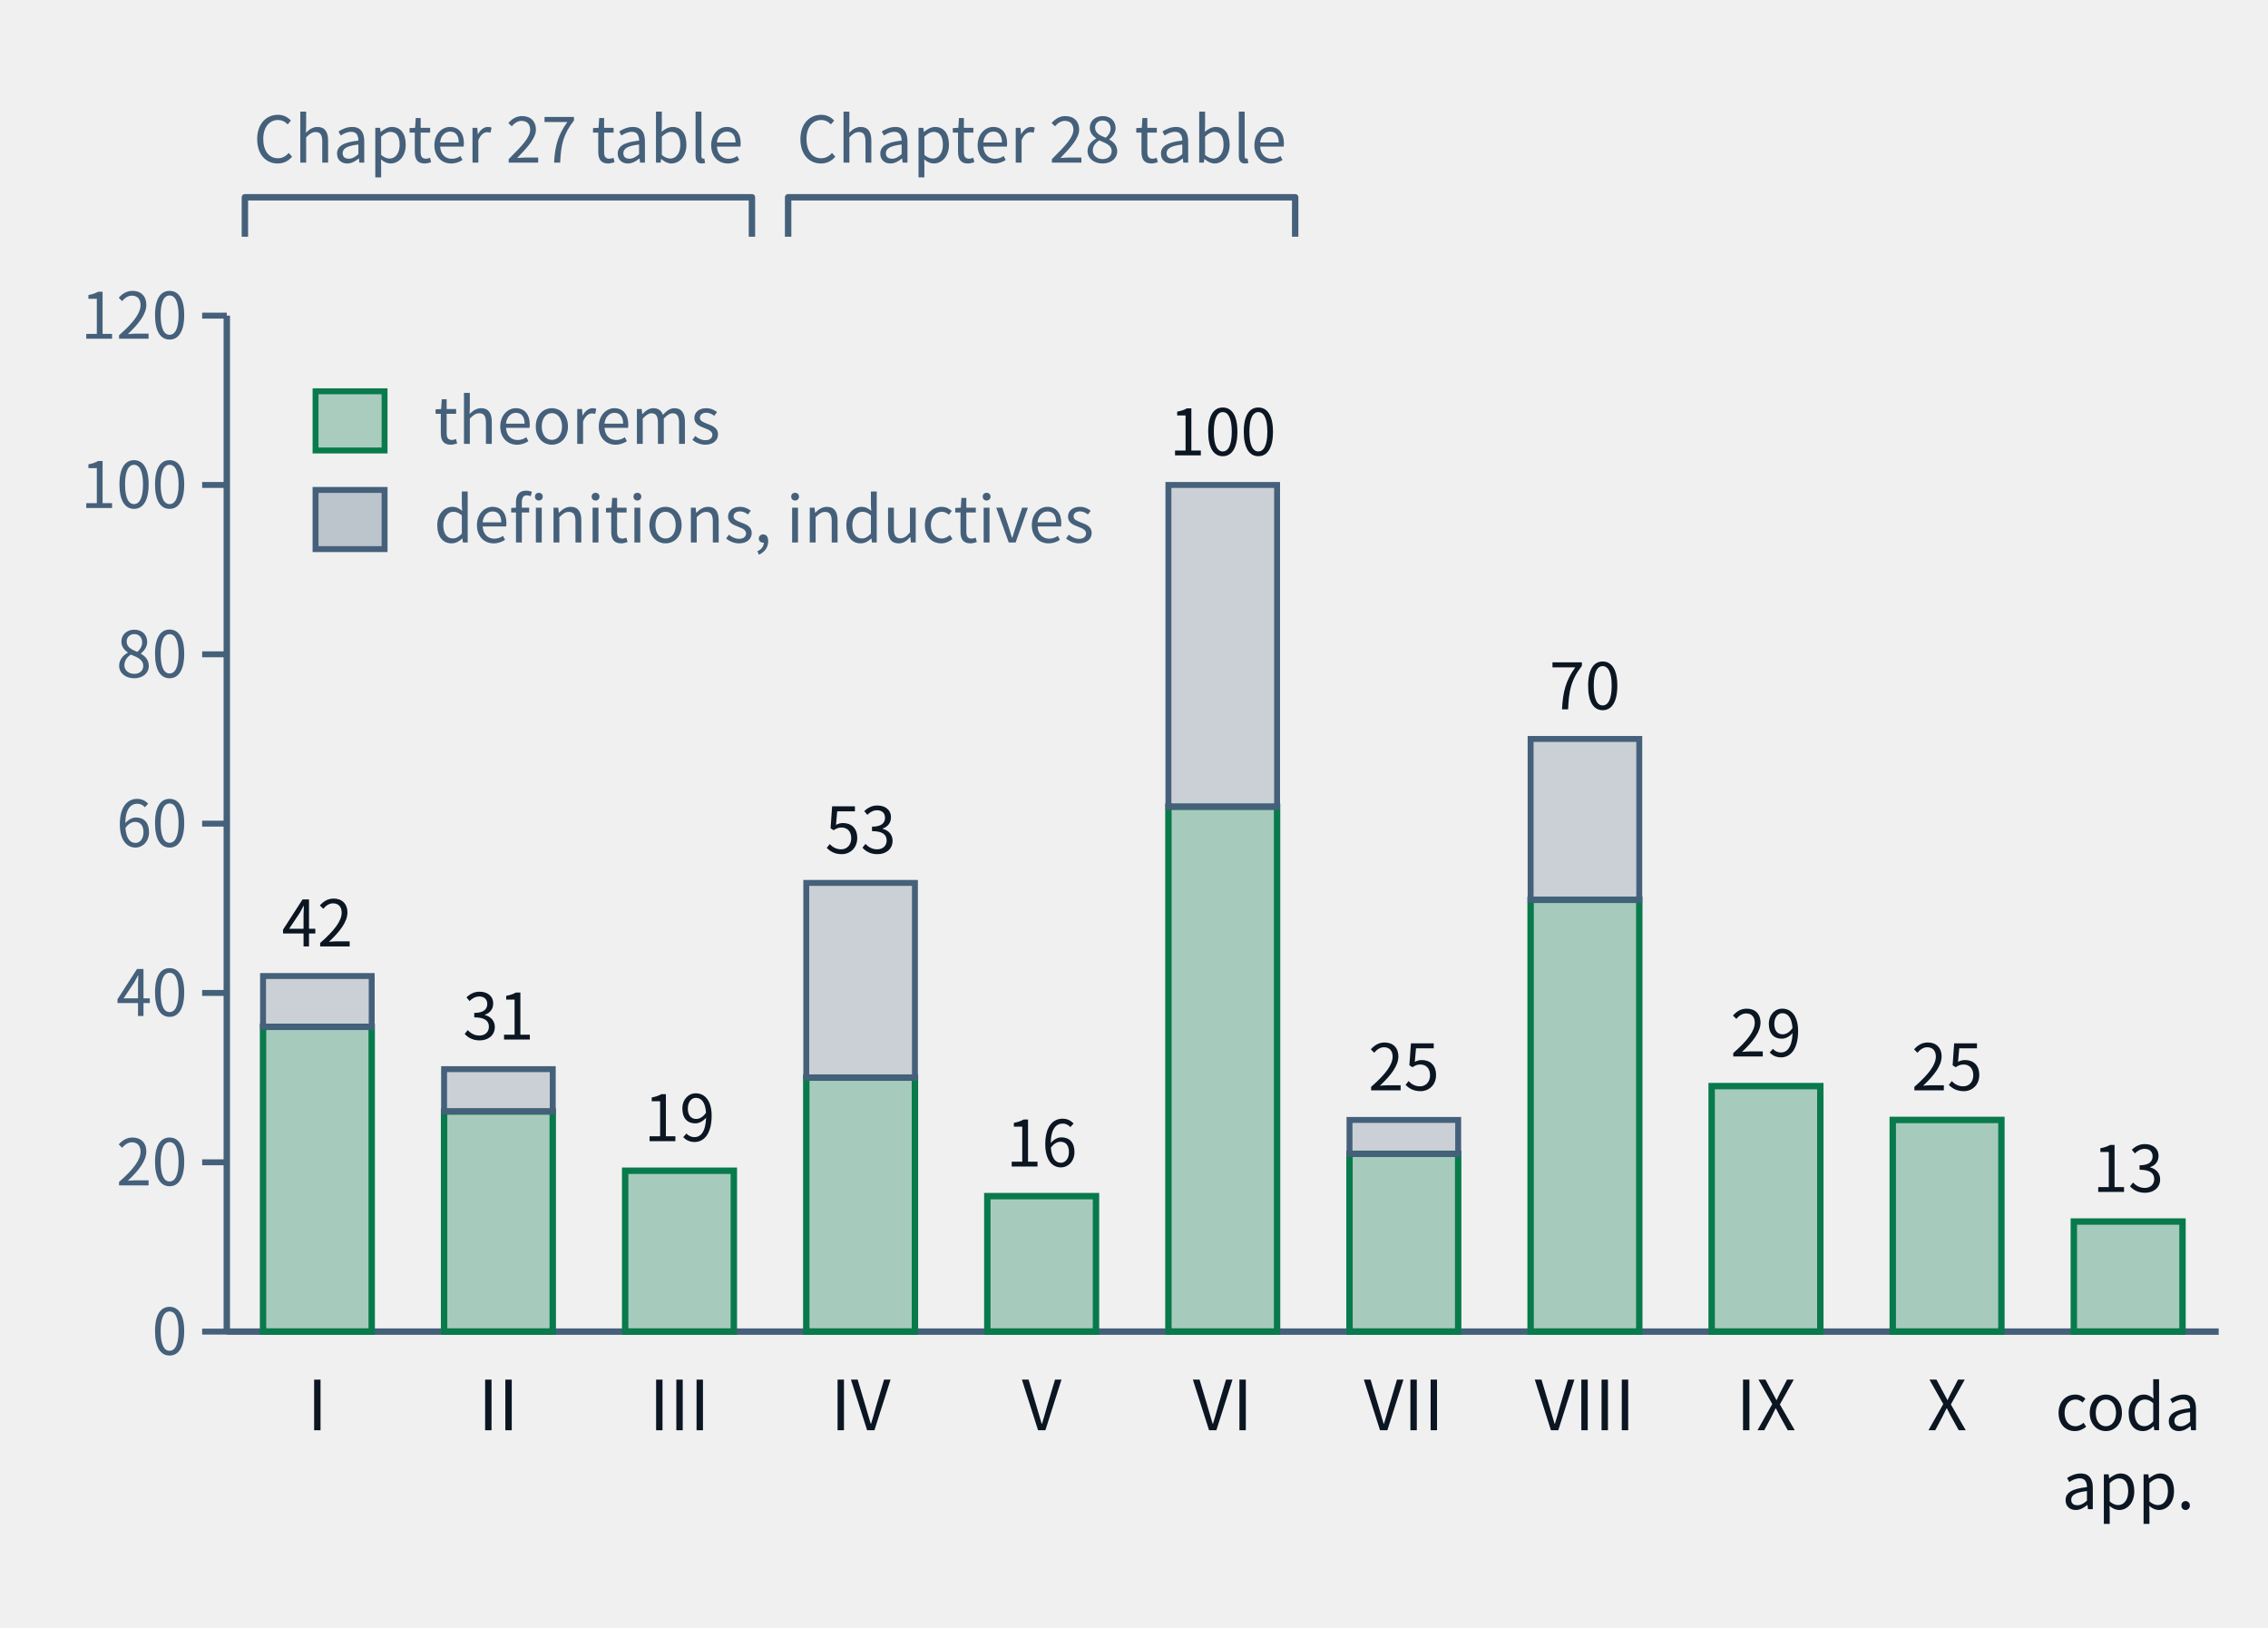
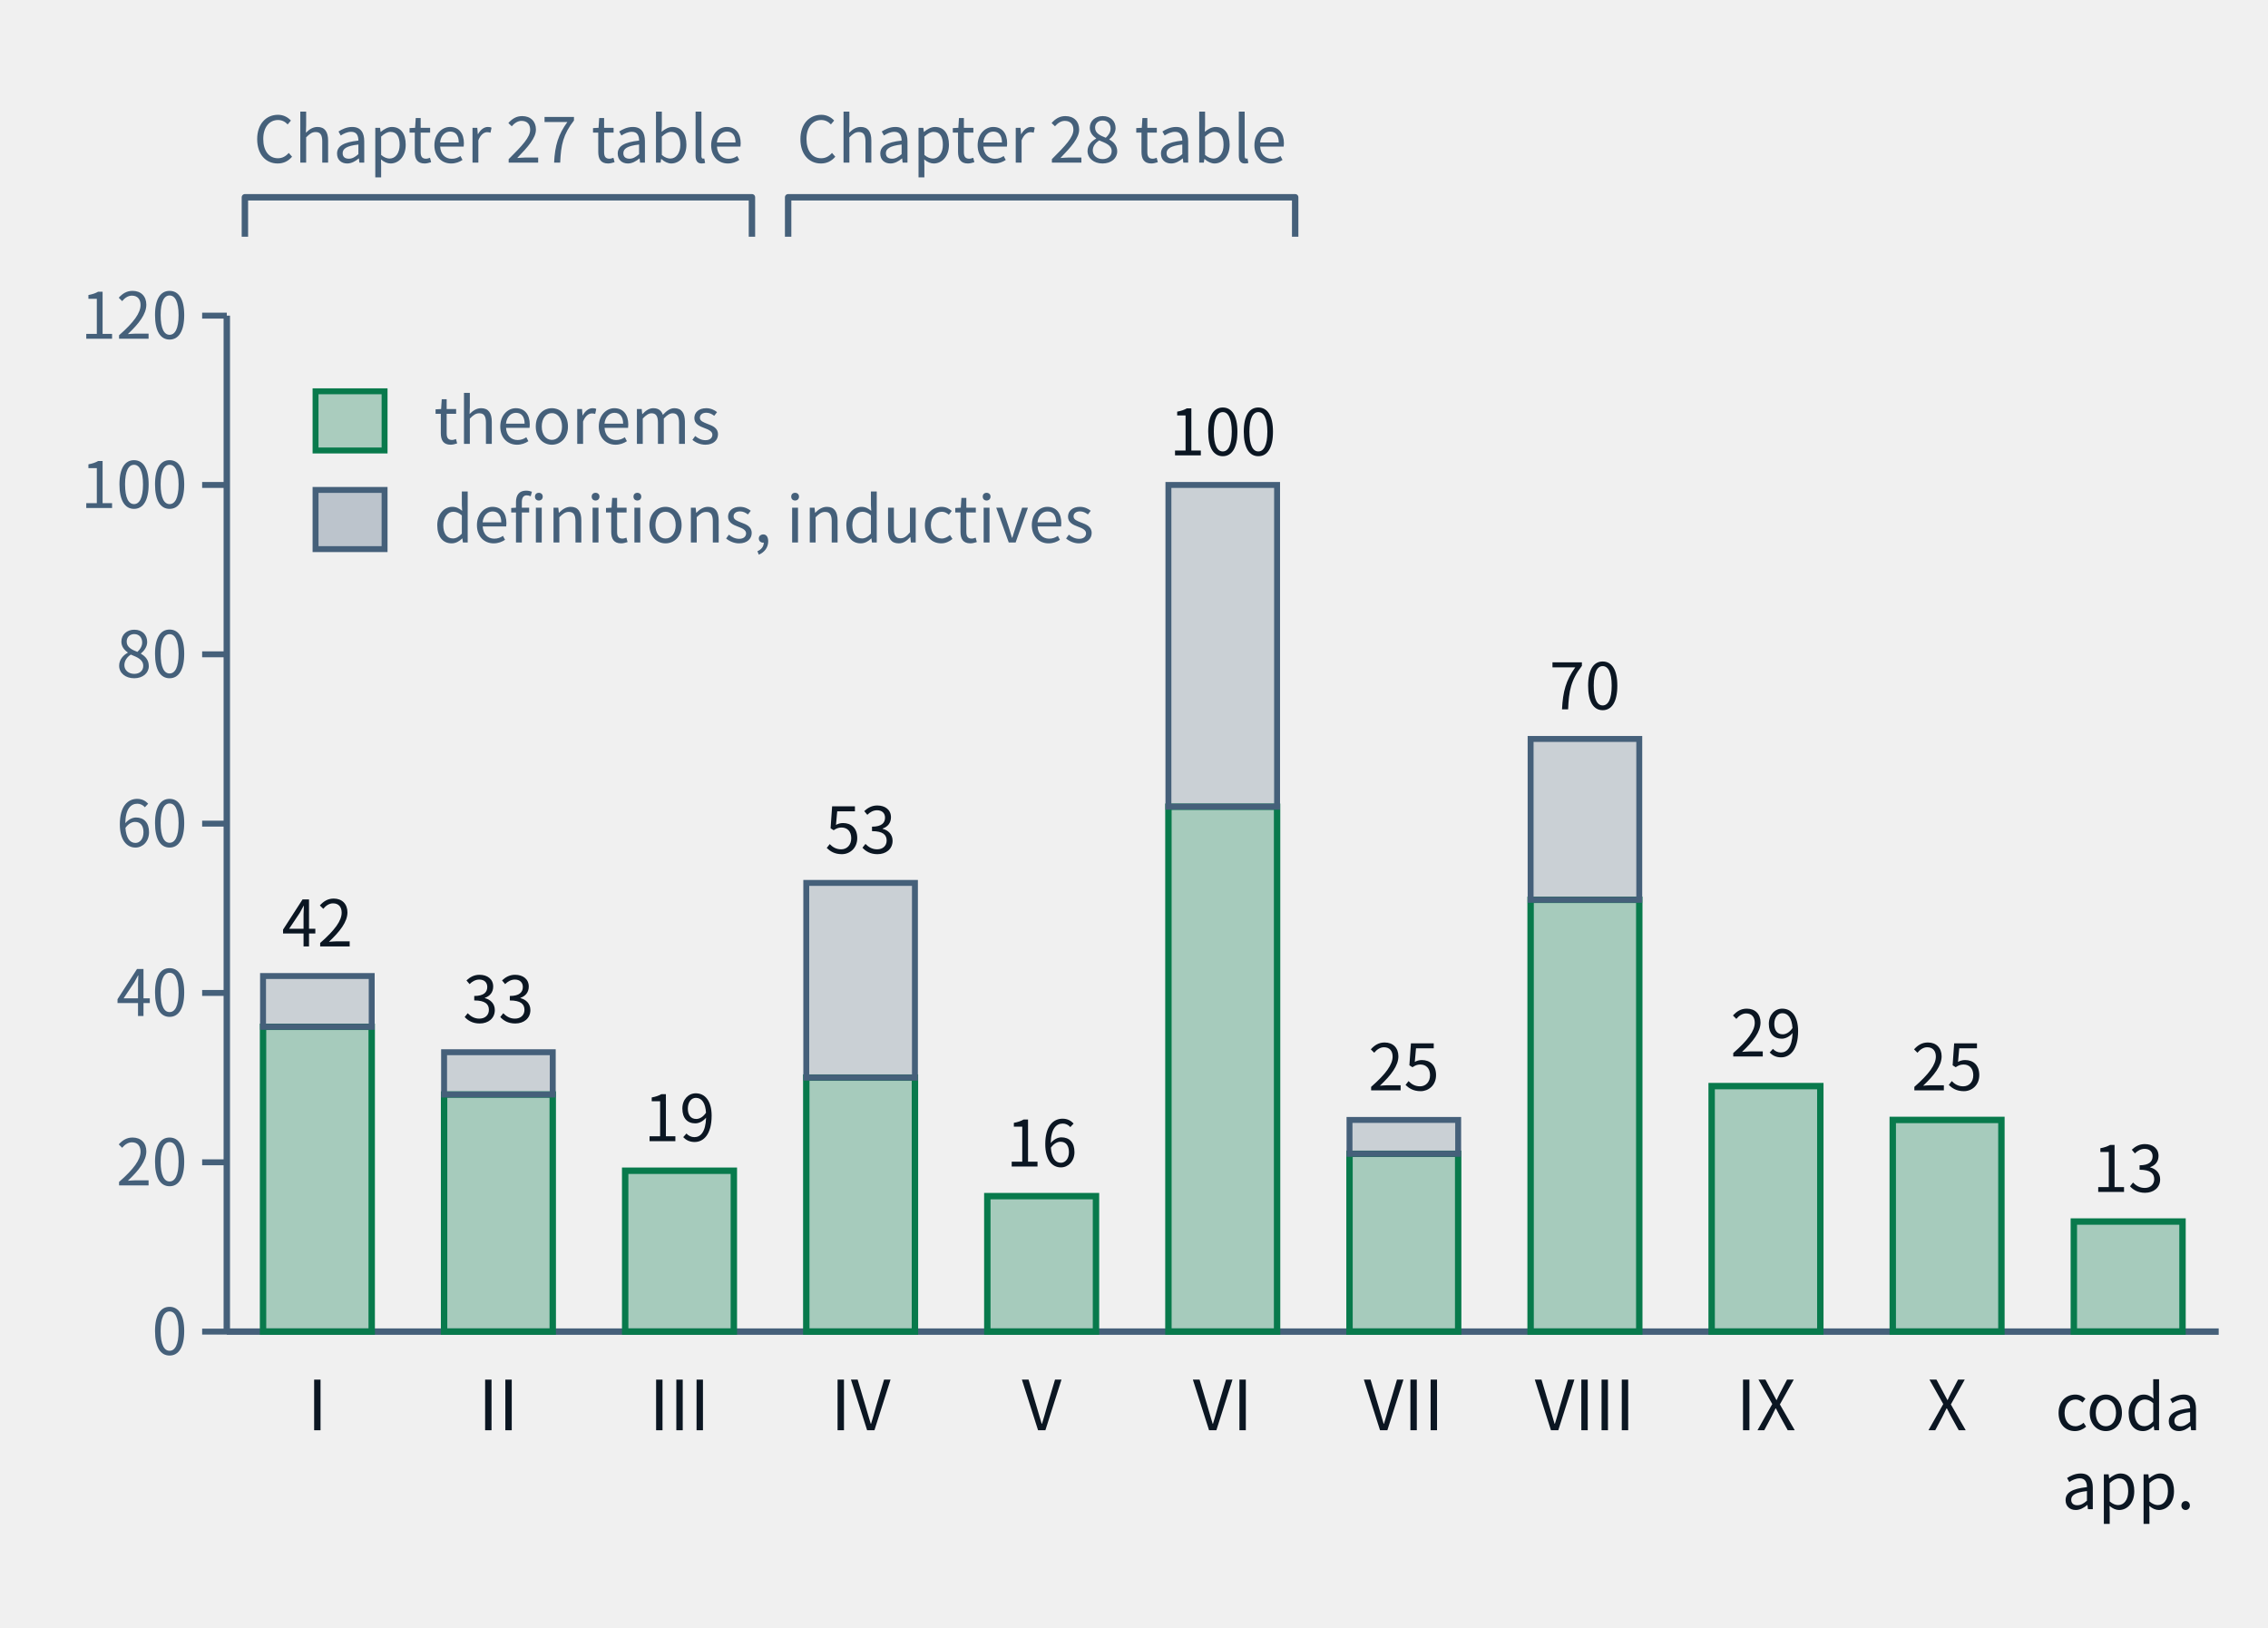
- <svg xmlns="http://www.w3.org/2000/svg" class="tr-fig" data-tr-fig="ch28-declaration-parts" data-lang="en" viewBox="0 0 460 330" width="460" height="330" font-family="'Noto Sans SC', 'Noto Sans CJK SC', 'Source Sans 3', 'PingFang SC', 'Microsoft YaHei', system-ui, sans-serif" role="img" aria-label="A bar chart. Along the bottom are Parts I to X and 'coda and appendices'; each bar is the number of distinct declarations the chapters of that part cite with lean=, green below for declarations of kind theorem in the lock, grey above for definitions and inductive types. I: 36 theorems, 6 other; II: 26 theorems, 5 other; III: 19 theorems, 0 other; IV: 30 theorems, 23 other; V: 16 theorems, 0 other; VI: 62 theorems, 38 other; VII: 21 theorems, 4 other; VIII: 51 theorems, 19 other; IX: 29 theorems, 0 other; X: 25 theorems, 0 other; coda and appendices: 13 theorems, 0 other. Two braces above the bars mark Parts I–III as the Chapter 27 audit table and Parts IV–VI as the Chapter 28 audit table.">
+ <svg xmlns="http://www.w3.org/2000/svg" class="tr-fig" data-tr-fig="ch28-declaration-parts" data-lang="en" viewBox="0 0 460 330" width="460" height="330" font-family="'Noto Sans SC', 'Noto Sans CJK SC', 'Source Sans 3', 'PingFang SC', 'Microsoft YaHei', system-ui, sans-serif" role="img" aria-label="A bar chart. Along the bottom are Parts I to X and 'coda and appendices'; each bar is the number of distinct declarations the chapters of that part cite with lean=, green below for declarations of kind theorem in the lock, grey above for definitions and inductive types. I: 36 theorems, 6 other; II: 28 theorems, 5 other; III: 19 theorems, 0 other; IV: 30 theorems, 23 other; V: 16 theorems, 0 other; VI: 62 theorems, 38 other; VII: 21 theorems, 4 other; VIII: 51 theorems, 19 other; IX: 29 theorems, 0 other; X: 25 theorems, 0 other; coda and appendices: 13 theorems, 0 other. Two braces above the bars mark Parts I–III as the Chapter 27 audit table and Parts IV–VI as the Chapter 28 audit table.">
  <style>.ts-ink{stroke:#0b1622}.tf-ink{fill:#0b1622}.ts-dim{stroke:#45607a}.tf-dim{fill:#45607a}.ts-faint{stroke:#9db3c4}.tf-faint{fill:#9db3c4}.ts-edge{stroke:#b9d0dd}.tf-edge{fill:#b9d0dd}.ts-hot{stroke:#5f9bb5}.tf-hot{fill:#5f9bb5}.ts-bg{stroke:#ffffff}.tf-bg{fill:#ffffff}.ts-panel{stroke:#eef5f9}.tf-panel{fill:#eef5f9}.ts-sheet{stroke:#f7fbfd}.tf-sheet{fill:#f7fbfd}.ts-cyan{stroke:#007c8a}.tf-cyan{fill:#007c8a}.ts-magenta{stroke:#b0128f}.tf-magenta{fill:#b0128f}.ts-amber{stroke:#946200}.tf-amber{fill:#946200}.ts-violet{stroke:#5a45c8}.tf-violet{fill:#5a45c8}.ts-ok{stroke:#087a4c}.tf-ok{fill:#087a4c}.ts-warn{stroke:#c21f3a}.tf-warn{fill:#c21f3a}.ts-blue{stroke:#1d5fd0}.tf-blue{fill:#1d5fd0}.ts-orange{stroke:#b85410}.tf-orange{fill:#b85410}.ts-sigma{stroke:#28405a}.tf-sigma{fill:#28405a}@media (prefers-color-scheme:dark){.ts-ink{stroke:#d4efff}.tf-ink{fill:#d4efff}.ts-dim{stroke:#6f8ea5}.tf-dim{fill:#6f8ea5}.ts-faint{stroke:#34506a}.tf-faint{fill:#34506a}.ts-edge{stroke:#143049}.tf-edge{fill:#143049}.ts-hot{stroke:#1f5d7c}.tf-hot{fill:#1f5d7c}.ts-bg{stroke:#03060c}.tf-bg{fill:#03060c}.ts-panel{stroke:#07101b}.tf-panel{fill:#07101b}.ts-sheet{stroke:#050c16}.tf-sheet{fill:#050c16}.ts-cyan{stroke:#19f0ff}.tf-cyan{fill:#19f0ff}.ts-magenta{stroke:#ff2fd0}.tf-magenta{fill:#ff2fd0}.ts-amber{stroke:#ffc83d}.tf-amber{fill:#ffc83d}.ts-violet{stroke:#9d8cff}.tf-violet{fill:#9d8cff}.ts-ok{stroke:#46ffb2}.tf-ok{fill:#46ffb2}.ts-warn{stroke:#ff5064}.tf-warn{fill:#ff5064}.ts-blue{stroke:#2a7bff}.tf-blue{fill:#2a7bff}.ts-orange{stroke:#ff8a3c}.tf-orange{fill:#ff8a3c}.ts-sigma{stroke:#cfe3ff}.tf-sigma{fill:#cfe3ff}}</style>
  <line x1="46" y1="64" x2="46" y2="270" class="ts-dim" stroke-width="1.3" fill="none" />
  <line x1="41" y1="270" x2="46" y2="270" class="ts-dim" stroke-width="1.2" fill="none" />
  <text class="tf-dim" x="38" y="274.68" font-size="13" text-anchor="end">0</text>
  <line x1="41" y1="235.67" x2="46" y2="235.67" class="ts-dim" stroke-width="1.2" fill="none" />
  <text class="tf-dim" x="38" y="240.35" font-size="13" text-anchor="end">20</text>
  <line x1="41" y1="201.33" x2="46" y2="201.33" class="ts-dim" stroke-width="1.2" fill="none" />
  <text class="tf-dim" x="38" y="206.01" font-size="13" text-anchor="end">40</text>
  <line x1="41" y1="167" x2="46" y2="167" class="ts-dim" stroke-width="1.2" fill="none" />
  <text class="tf-dim" x="38" y="171.68" font-size="13" text-anchor="end">60</text>
  <line x1="41" y1="132.67" x2="46" y2="132.67" class="ts-dim" stroke-width="1.2" fill="none" />
  <text class="tf-dim" x="38" y="137.35" font-size="13" text-anchor="end">80</text>
  <line x1="41" y1="98.33" x2="46" y2="98.33" class="ts-dim" stroke-width="1.2" fill="none" />
  <text class="tf-dim" x="38" y="103.01" font-size="13" text-anchor="end">100</text>
  <line x1="41" y1="64" x2="46" y2="64" class="ts-dim" stroke-width="1.2" fill="none" />
  <text class="tf-dim" x="38" y="68.68" font-size="13" text-anchor="end">120</text>
  <line x1="46" y1="270" x2="450" y2="270" class="ts-dim" stroke-width="1.3" fill="none" />
  <rect x="53.35" y="208.2" width="22.04" height="61.8" class="ts-ok tf-ok" stroke-width="1.3" fill-opacity="0.32" />
  <rect x="53.35" y="197.9" width="22.04" height="10.3" class="ts-dim tf-dim" stroke-width="1.2" fill-opacity="0.22" />
  <text class="tf-ink" x="64.36" y="191.9" font-size="13" text-anchor="middle">42</text>
  <text class="tf-ink" x="64.36" y="290" font-size="14" text-anchor="middle">I</text>
-   <rect x="90.07" y="225.37" width="22.04" height="44.63" class="ts-ok tf-ok" stroke-width="1.3" fill-opacity="0.32" />
-   <rect x="90.07" y="216.78" width="22.04" height="8.58" class="ts-dim tf-dim" stroke-width="1.2" fill-opacity="0.22" />
-   <text class="tf-ink" x="101.09" y="210.78" font-size="13" text-anchor="middle">31</text>
+   <rect x="90.07" y="221.93" width="22.04" height="48.07" class="ts-ok tf-ok" stroke-width="1.3" fill-opacity="0.32" />
+   <rect x="90.07" y="213.35" width="22.04" height="8.58" class="ts-dim tf-dim" stroke-width="1.2" fill-opacity="0.22" />
+   <text class="tf-ink" x="101.09" y="207.35" font-size="13" text-anchor="middle">33</text>
  <text class="tf-ink" x="101.09" y="290" font-size="14" text-anchor="middle">II</text>
  <rect x="126.8" y="237.38" width="22.04" height="32.62" class="ts-ok tf-ok" stroke-width="1.3" fill-opacity="0.32" />
  <text class="tf-ink" x="137.82" y="231.38" font-size="13" text-anchor="middle">19</text>
  <text class="tf-ink" x="137.82" y="290" font-size="14" text-anchor="middle">III</text>
  <rect x="163.53" y="218.5" width="22.04" height="51.5" class="ts-ok tf-ok" stroke-width="1.3" fill-opacity="0.32" />
  <rect x="163.53" y="179.02" width="22.04" height="39.48" class="ts-dim tf-dim" stroke-width="1.2" fill-opacity="0.22" />
  <text class="tf-ink" x="174.55" y="173.02" font-size="13" text-anchor="middle">53</text>
  <text class="tf-ink" x="174.55" y="290" font-size="14" text-anchor="middle">IV</text>
  <rect x="200.25" y="242.53" width="22.04" height="27.47" class="ts-ok tf-ok" stroke-width="1.3" fill-opacity="0.32" />
  <text class="tf-ink" x="211.27" y="236.53" font-size="13" text-anchor="middle">16</text>
  <text class="tf-ink" x="211.27" y="290" font-size="14" text-anchor="middle">V</text>
  <rect x="236.98" y="163.57" width="22.04" height="106.43" class="ts-ok tf-ok" stroke-width="1.3" fill-opacity="0.32" />
  <rect x="236.98" y="98.33" width="22.04" height="65.23" class="ts-dim tf-dim" stroke-width="1.2" fill-opacity="0.22" />
  <text class="tf-ink" x="248" y="92.33" font-size="13" text-anchor="middle">100</text>
  <text class="tf-ink" x="248" y="290" font-size="14" text-anchor="middle">VI</text>
  <rect x="273.71" y="233.95" width="22.04" height="36.05" class="ts-ok tf-ok" stroke-width="1.3" fill-opacity="0.32" />
  <rect x="273.71" y="227.08" width="22.04" height="6.87" class="ts-dim tf-dim" stroke-width="1.2" fill-opacity="0.22" />
  <text class="tf-ink" x="284.73" y="221.08" font-size="13" text-anchor="middle">25</text>
  <text class="tf-ink" x="284.73" y="290" font-size="14" text-anchor="middle">VII</text>
  <rect x="310.44" y="182.45" width="22.04" height="87.55" class="ts-ok tf-ok" stroke-width="1.3" fill-opacity="0.32" />
  <rect x="310.44" y="149.83" width="22.04" height="32.62" class="ts-dim tf-dim" stroke-width="1.2" fill-opacity="0.22" />
  <text class="tf-ink" x="321.45" y="143.83" font-size="13" text-anchor="middle">70</text>
  <text class="tf-ink" x="321.45" y="290" font-size="14" text-anchor="middle">VIII</text>
  <rect x="347.16" y="220.22" width="22.04" height="49.78" class="ts-ok tf-ok" stroke-width="1.3" fill-opacity="0.32" />
  <text class="tf-ink" x="358.18" y="214.22" font-size="13" text-anchor="middle">29</text>
  <text class="tf-ink" x="358.18" y="290" font-size="14" text-anchor="middle">IX</text>
  <rect x="383.89" y="227.08" width="22.04" height="42.92" class="ts-ok tf-ok" stroke-width="1.3" fill-opacity="0.32" />
  <text class="tf-ink" x="394.91" y="221.08" font-size="13" text-anchor="middle">25</text>
  <text class="tf-ink" x="394.91" y="290" font-size="14" text-anchor="middle">X</text>
  <rect x="420.62" y="247.68" width="22.04" height="22.32" class="ts-ok tf-ok" stroke-width="1.3" fill-opacity="0.32" />
  <text class="tf-ink" x="431.64" y="241.68" font-size="13" text-anchor="middle">13</text>
  <text class="tf-ink" x="431.64" y="290" font-size="13" text-anchor="middle">coda</text>
  <text class="tf-ink" x="431.64" y="306" font-size="13" text-anchor="middle">app.</text>
  <path d="M49.67 48 L49.67 40 L152.51 40 L152.51 48" class="ts-dim" stroke-width="1.3" stroke-linejoin="round" fill="none" />
  <text class="tf-dim" x="101.09" y="32.98" font-size="13" text-anchor="middle">Chapter 27 table</text>
  <path d="M159.85 48 L159.85 40 L262.69 40 L262.69 48" class="ts-dim" stroke-width="1.3" stroke-linejoin="round" fill="none" />
  <text class="tf-dim" x="211.27" y="32.98" font-size="13" text-anchor="middle">Chapter 28 table</text>
  <rect x="64" y="79.34" width="14" height="12" class="ts-ok tf-ok" stroke-width="1.2" fill-opacity="0.3" />
  <text class="tf-dim" x="88" y="90" font-size="13">theorems</text>
  <rect x="64" y="99.34" width="14" height="12" class="ts-dim tf-dim" stroke-width="1.2" fill-opacity="0.3" />
  <text class="tf-dim" x="88" y="110" font-size="13">definitions, inductives</text>
</svg>
